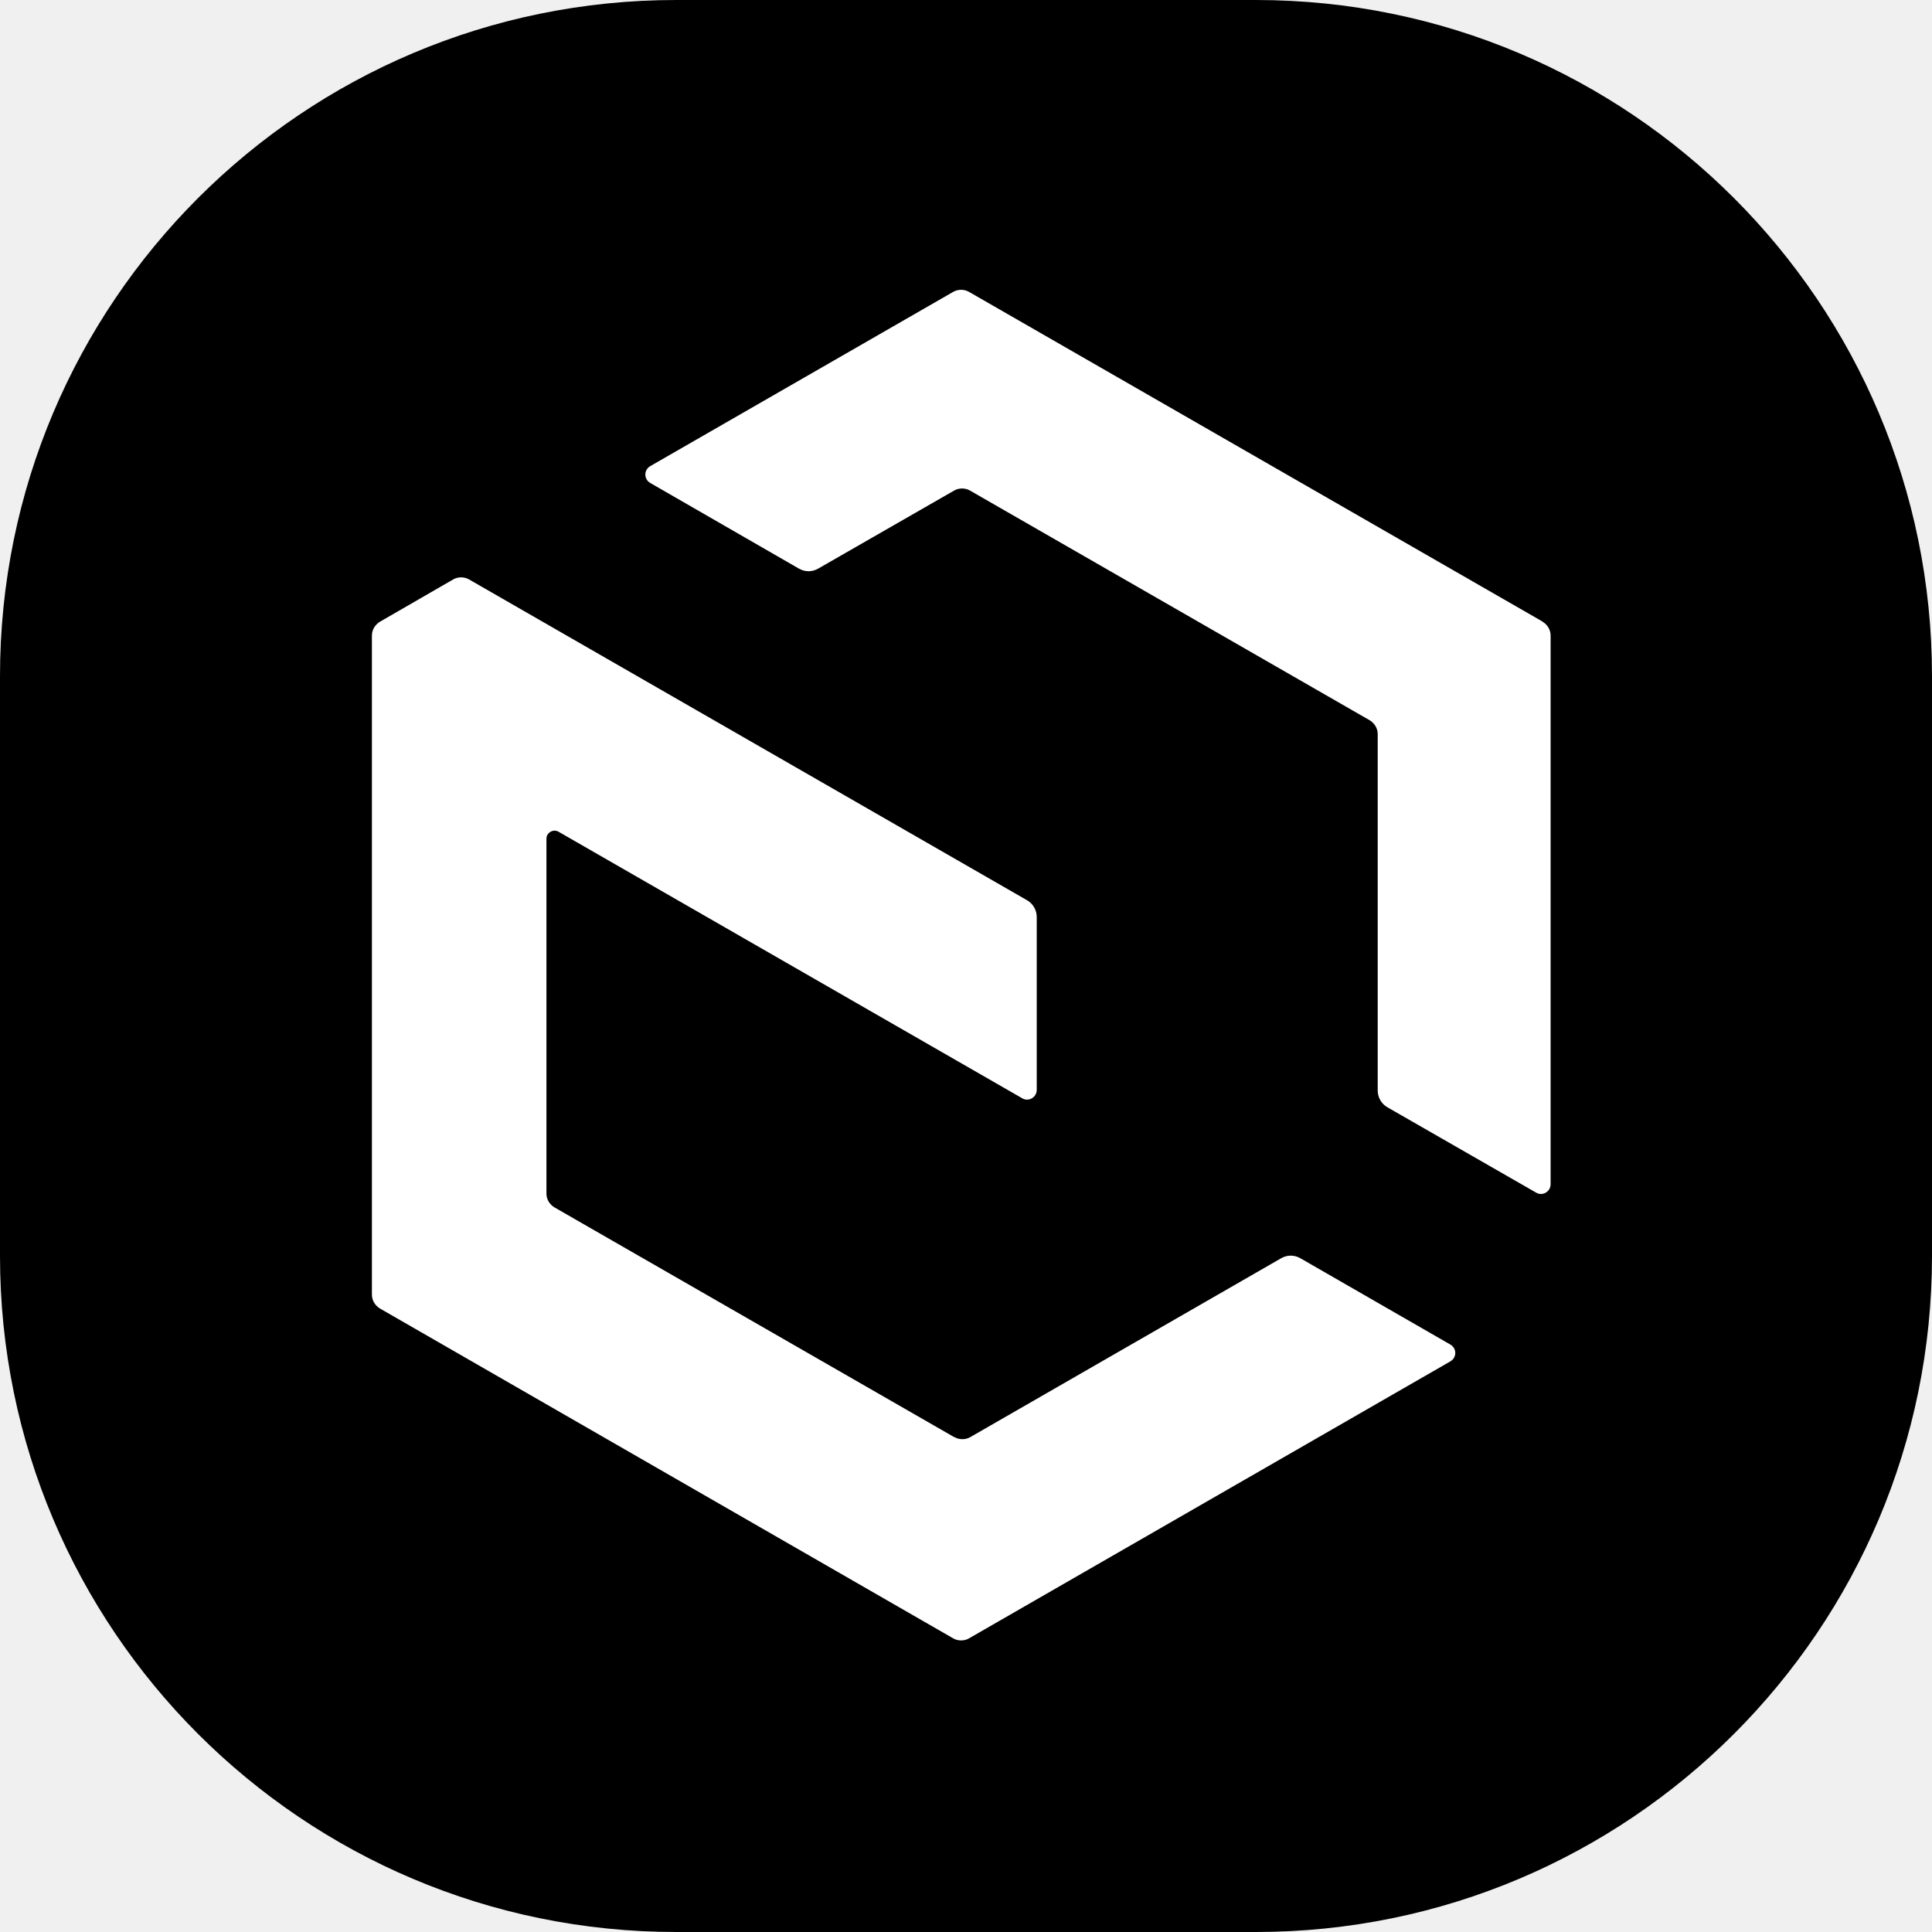
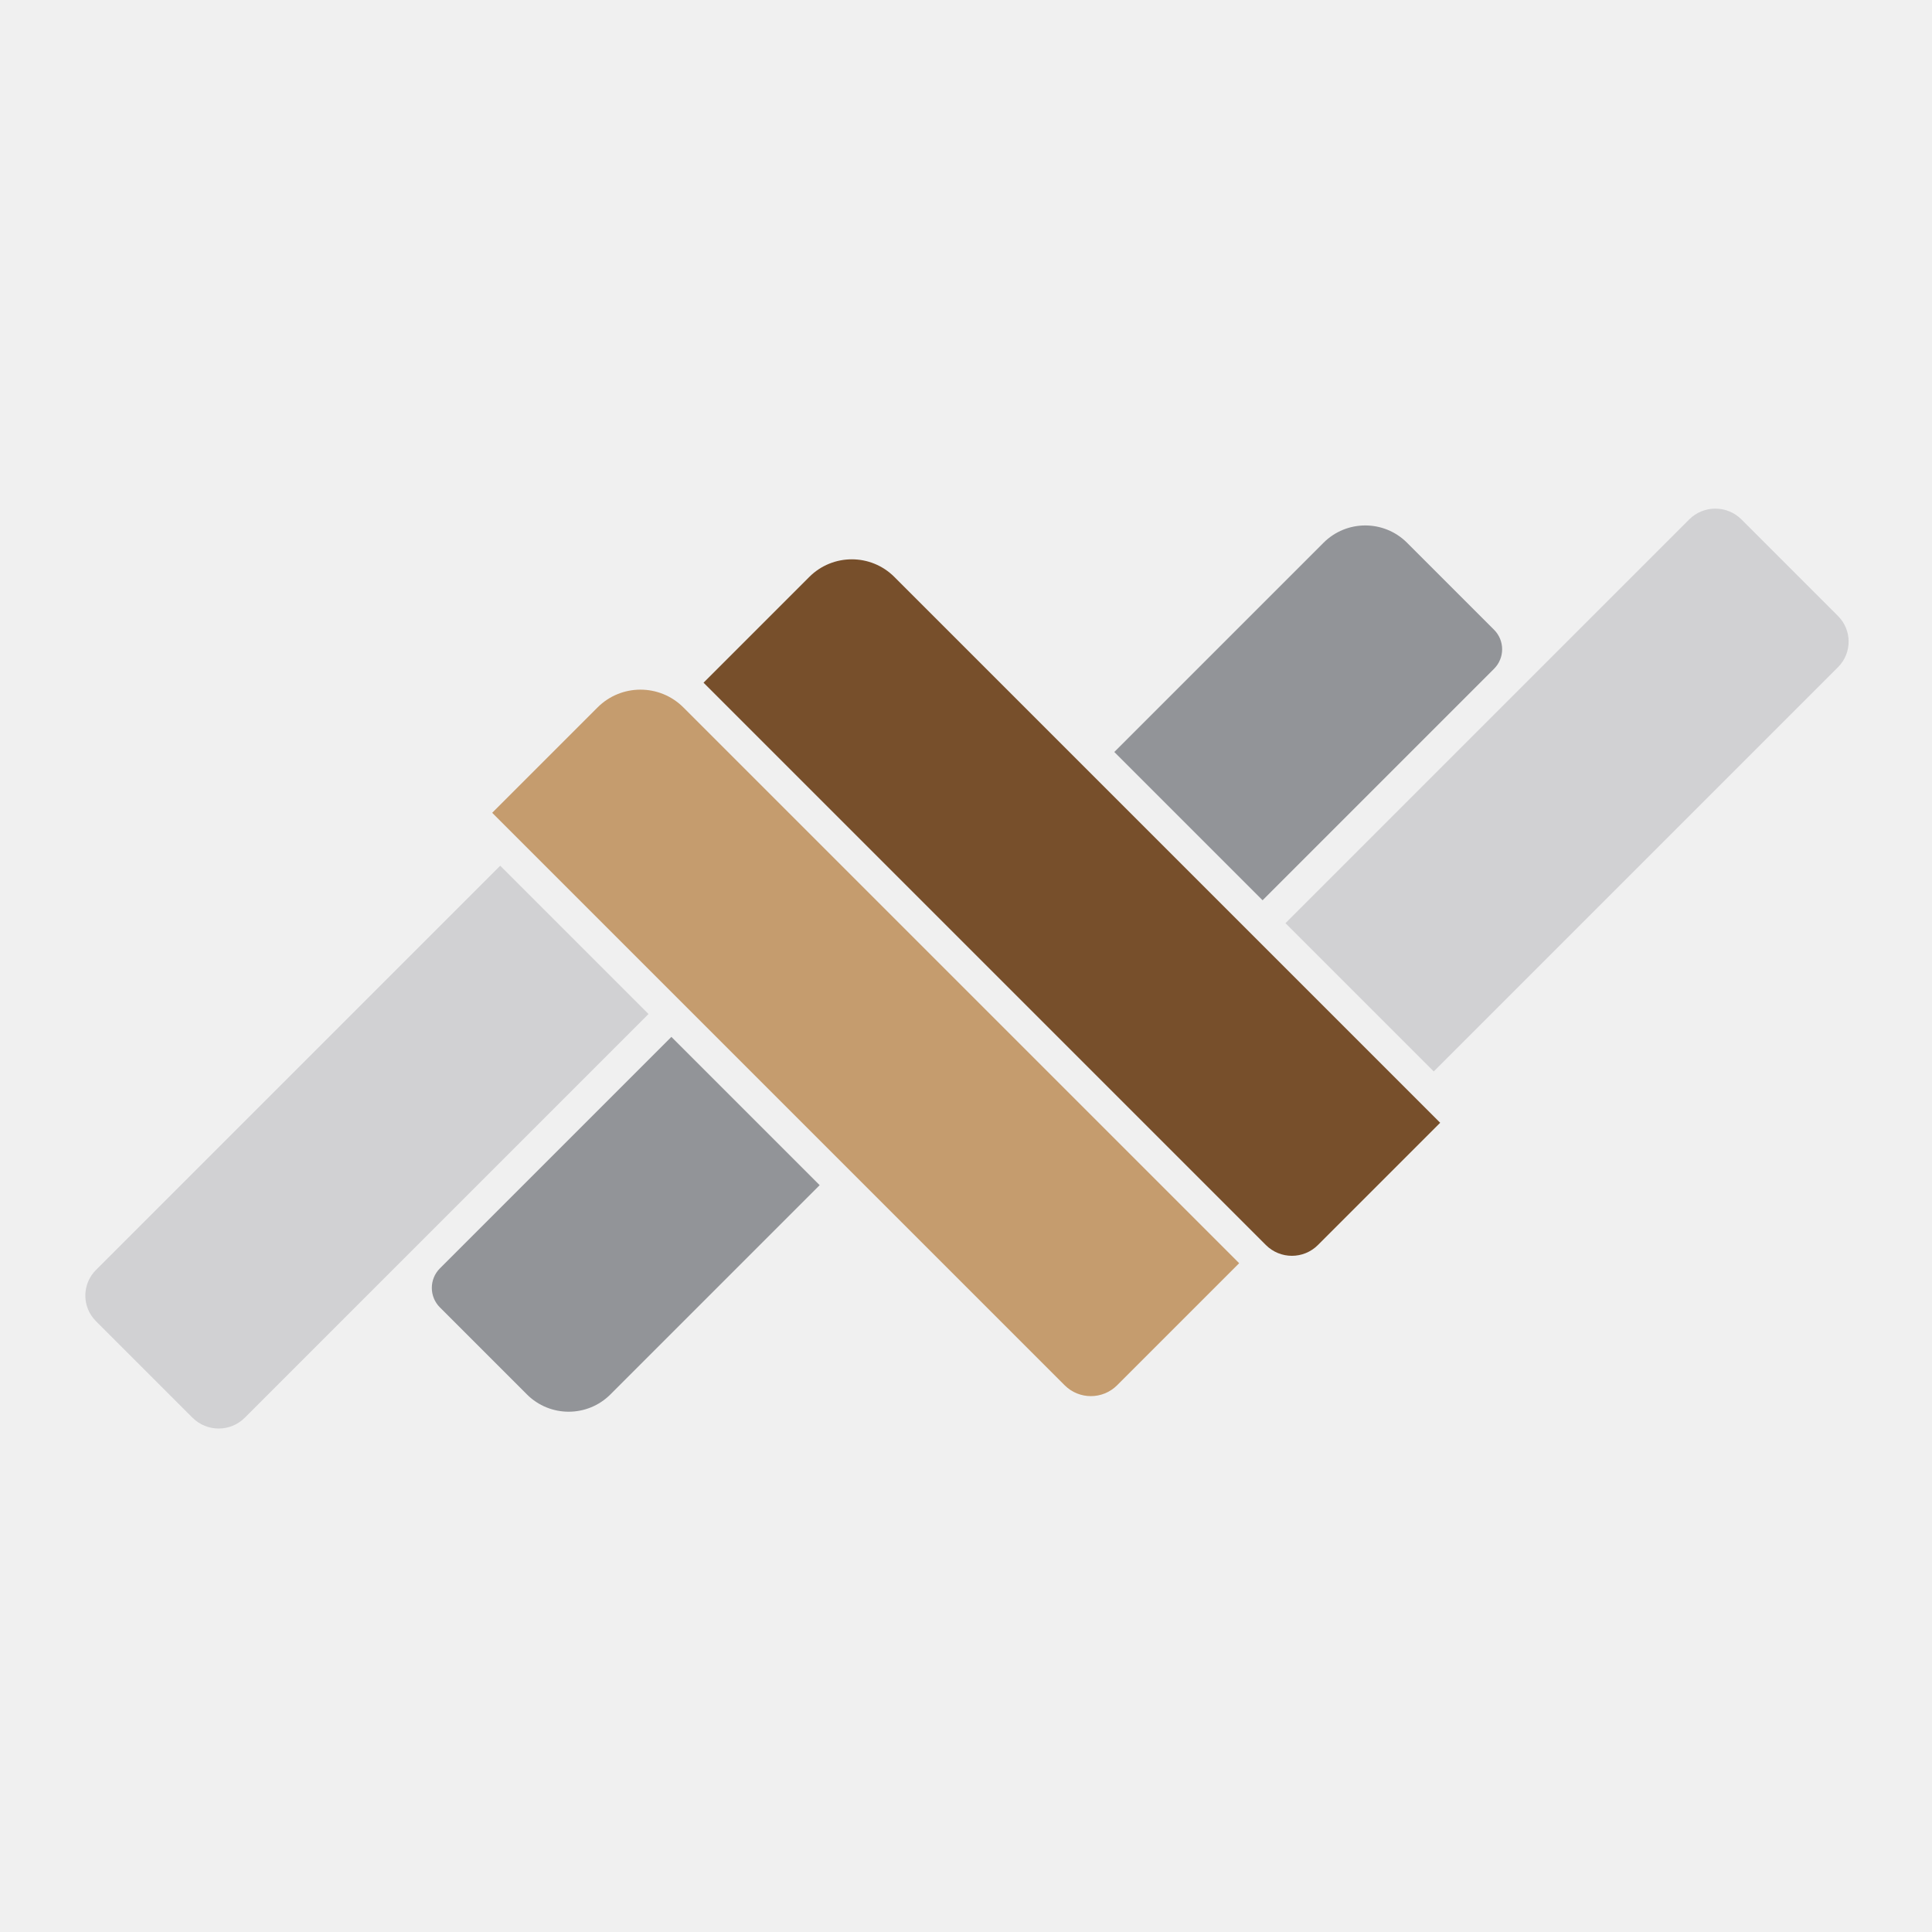
- <svg xmlns="http://www.w3.org/2000/svg" version="1.1" width="1000" height="1000">
+ <svg xmlns="http://www.w3.org/2000/svg" viewBox="-15.9 -82.93 360 360" role="img" aria-label="Heritage Jute Fibers">
  <style>
-     #light-icon {
-       display: inline;
-     }
-     #dark-icon {
-       display: none;
-     }
- 
+     .brown { fill: #774f2b; }
    @media (prefers-color-scheme: dark) {
-       #light-icon {
-         display: none;
-       }
-       #dark-icon {
-         display: inline;
-       }
+       .brown { fill: #a06a3c; }
    }
  </style>
-   <g id="light-icon">
-     <svg version="1.1" width="1000" height="1000">
-       <g clip-path="url(#SvgjsClipPath1059)">
-         <rect width="1000" height="1000" fill="#000000" />
-         <g transform="matrix(5,0,0,5,192.5,150)">
-           <svg version="1.1" width="123" height="140">
-             <svg width="123" height="140" viewBox="0 0 123 140" fill="none">
-               <path d="M60.257 118.758L18.904 94.992C18.402 94.692 18.067 94.158 18.067 93.558V56.825C18.067 56.192 18.77 55.792 19.305 56.092L67.316 83.692C67.986 84.092 68.822 83.592 68.822 82.825V64.925C68.822 64.225 68.454 63.558 67.818 63.192L10.071 29.992C9.569 29.692 8.9 29.692 8.398 29.992L0.836 34.358C0.335 34.658 0 35.192 0 35.792V104.025C0 104.625 0.335 105.158 0.836 105.458L60.157 139.592C60.658 139.892 61.328 139.892 61.829 139.592L111.647 110.925C112.317 110.525 112.317 109.592 111.647 109.192L96.123 100.258C95.487 99.892 94.751 99.892 94.116 100.258L61.963 118.758C61.461 119.058 60.792 119.058 60.29 118.758H60.257Z" fill="white" />
-               <path d="M121.149 34.325L61.829 0.225C61.328 -0.075 60.658 -0.075 60.157 0.225L28.807 18.258C28.138 18.658 28.138 19.592 28.807 19.992L44.197 28.858C44.833 29.225 45.569 29.225 46.205 28.858L60.257 20.792C60.759 20.492 61.428 20.492 61.93 20.792L103.283 44.558C103.785 44.858 104.12 45.392 104.12 45.992V82.892C104.12 83.592 104.488 84.258 105.123 84.625L120.514 93.458C121.183 93.858 122.019 93.358 122.019 92.592V35.792C122.019 35.192 121.685 34.658 121.183 34.358L121.149 34.325Z" fill="white" />
-             </svg>
-           </svg>
-         </g>
-       </g>
-       <defs>
-         <clipPath id="SvgjsClipPath1059">
-           <rect width="1000" height="1000" x="0" y="0" rx="350" ry="350" />
-         </clipPath>
-       </defs>
-     </svg>
-   </g>
-   <g id="dark-icon">
-     <svg version="1.1" width="1000" height="1000">
-       <g clip-path="url(#SvgjsClipPath1060)">
-         <rect width="1000" height="1000" fill="#000000" />
-         <g transform="matrix(5,0,0,5,192.5,150)">
-           <svg version="1.1" width="123" height="140">
-             <svg width="123" height="140" viewBox="0 0 123 140" fill="none">
-               <path d="M60.257 118.758L18.904 94.992C18.402 94.692 18.067 94.158 18.067 93.558V56.825C18.067 56.192 18.77 55.792 19.305 56.092L67.316 83.692C67.986 84.092 68.822 83.592 68.822 82.825V64.925C68.822 64.225 68.454 63.558 67.818 63.192L10.071 29.992C9.569 29.692 8.9 29.692 8.398 29.992L0.836 34.358C0.335 34.658 0 35.192 0 35.792V104.025C0 104.625 0.335 105.158 0.836 105.458L60.157 139.592C60.658 139.892 61.328 139.892 61.829 139.592L111.647 110.925C112.317 110.525 112.317 109.592 111.647 109.192L96.123 100.258C95.487 99.892 94.751 99.892 94.116 100.258L61.963 118.758C61.461 119.058 60.792 119.058 60.29 118.758H60.257Z" fill="white" />
-               <path d="M121.149 34.325L61.829 0.225C61.328 -0.075 60.658 -0.075 60.157 0.225L28.807 18.258C28.138 18.658 28.138 19.592 28.807 19.992L44.197 28.858C44.833 29.225 45.569 29.225 46.205 28.858L60.257 20.792C60.759 20.492 61.428 20.492 61.93 20.792L103.283 44.558C103.785 44.858 104.12 45.392 104.12 45.992V82.892C104.12 83.592 104.488 84.258 105.123 84.625L120.514 93.458C121.183 93.858 122.019 93.358 122.019 92.592V35.792C122.019 35.192 121.685 34.658 121.183 34.358L121.149 34.325Z" fill="white" />
-             </svg>
-           </svg>
-         </g>
-       </g>
-       <defs>
-         <clipPath id="SvgjsClipPath1060">
-           <rect width="1000" height="1000" x="0" y="0" rx="350" ry="350" />
-         </clipPath>
-       </defs>
-     </svg>
-   </g>
+   <path class="brown" d="M115.194,44.279l19.705-19.705c4.377-4.377,11.473-4.377,15.85,0l101.707,101.707-22.783,22.783c-2.677,2.677-7.017,2.677-9.694,0L115.194,44.279Z" />
+   <path fill="#929498" d="M219.362,84.822l-27.63-27.63,38.989-38.989c4.297-4.297,11.264-4.297,15.561,0l16.213,16.213c2.009,2.009,2.009,5.265,0,7.274l-43.132,43.132 0-0Z" />
+   <path fill="#d1d1d3" d="M251.257,116.717l-27.63-27.63L298.851,13.864c2.691-2.691,7.055-2.691,9.746,0l17.997,17.997c2.628,2.628,2.628,6.89,0,9.519,0,0-75.338,75.338-75.338,75.338Z" />
+   <path fill="#929498" d="M109.204,110.28l27.63,27.63-38.989,38.989c-4.297,4.297-11.264,4.297-15.561,0l-16.213-16.213c-2.009-2.009-2.009-5.265,0-7.274,0,0,43.132-43.132,43.132-43.132Z" />
+   <path fill="#d1d1d3" d="M77.309,78.385l27.63,27.63L29.715,181.238c-2.691,2.691-7.055,2.691-9.746,0L1.971,163.241c-2.628-2.628-2.628-6.89,0-9.519l75.338-75.338Z" />
+   <path fill="#c59c6e" d="M75.813,68.523l19.635-19.635c4.415-4.415,11.574-4.415,15.989,0l103.563,103.563-22.741,22.741c-2.7,2.7-7.078,2.7-9.778,0,0,0-106.668-106.668-106.668-106.668Z" />
</svg>
